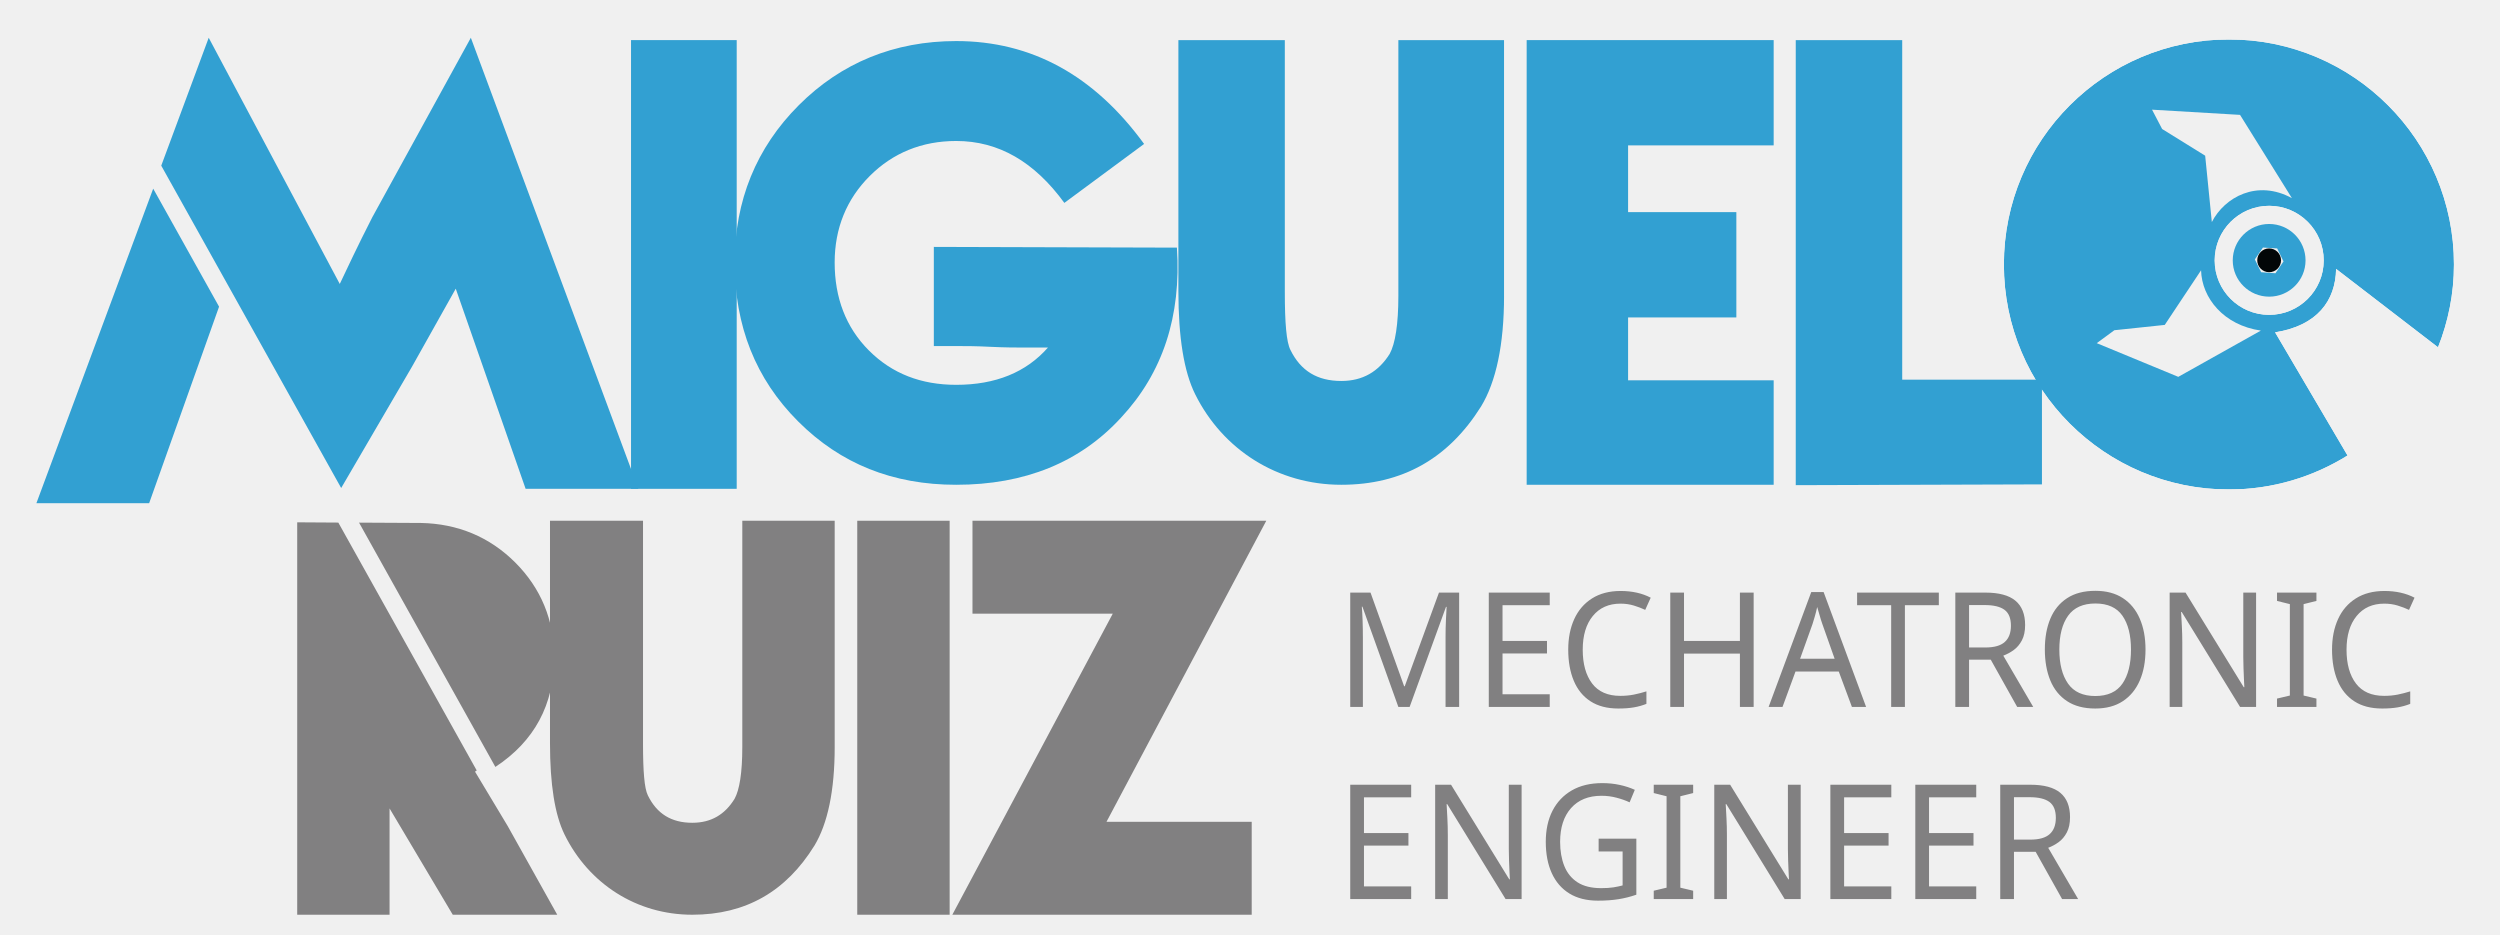
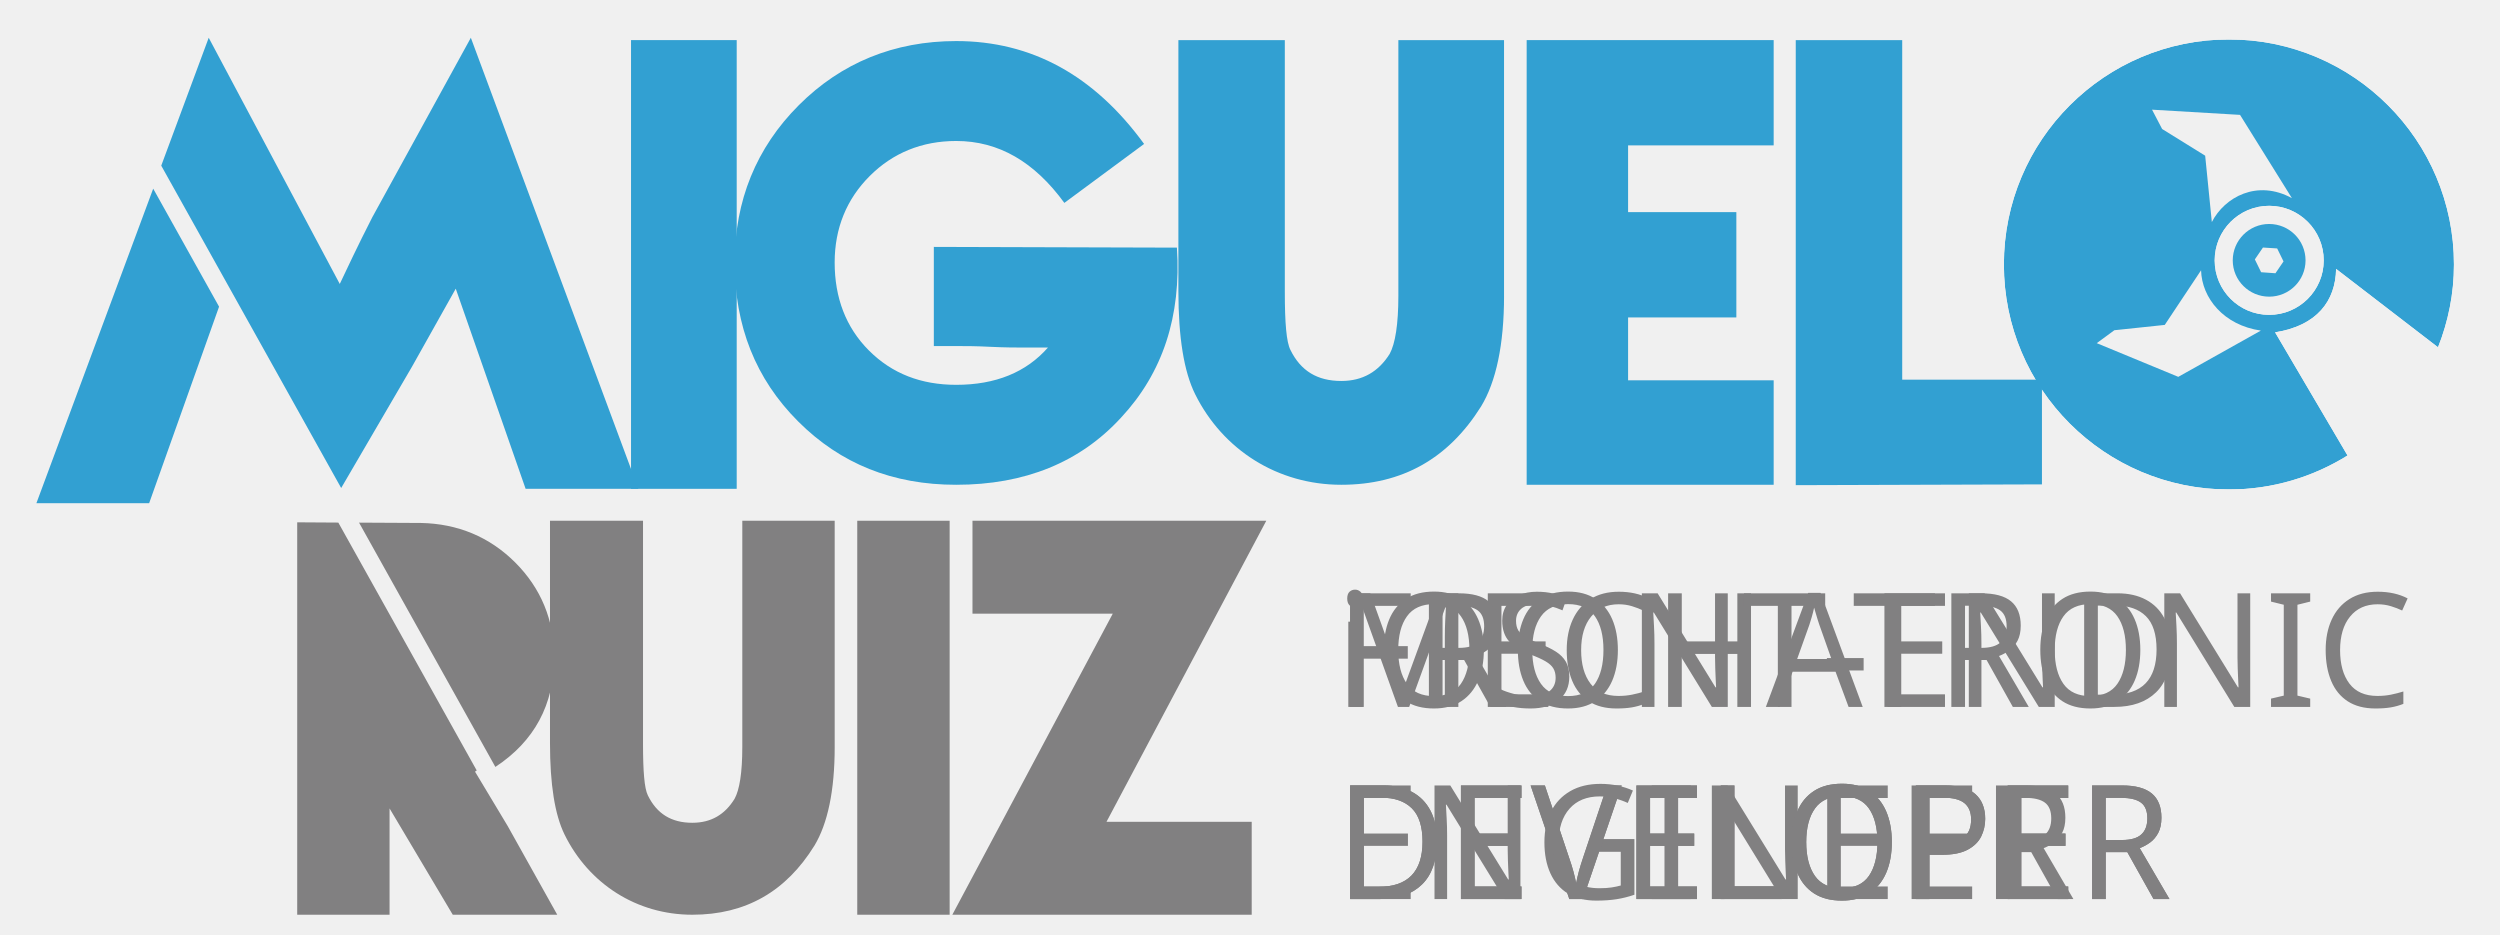
- <svg xmlns="http://www.w3.org/2000/svg" version="1.1" id="logo" x="0px" y="0px" width="990px" height="370px" viewBox="-494.5 583.5 990 370" enable-background="new -494.5 583.5 990 370" xml:space="preserve">
+ <svg xmlns="http://www.w3.org/2000/svg" version="1.1" id="logo" x="0px" y="0px" viewBox="-494.5 583.5 990 370" enable-background="new -494.5 583.5 990 370" xml:space="preserve">
  <g id="miguelo">
    <polygon id="m1" fill="#32A0D2" points="-433.833,658.208 -480.084,782.761 -435.438,782.761 -407.75,704.942  " />
    <path id="m2" fill="#32A0D2" d="M-359.394,776.754l28.075-48.104l17.294-30.834l27.671,79.258h44.658l-66.35-178.62l-39.02,71.071    c-5.956,11.645-10.041,20.451-12.885,26.424l-51.9-97.496l-18.796,50.647L-359.394,776.754z" />
    <path id="i" fill="#32A0D2" d="M-202.759,777.072h-41.854V599.38h41.848v177.692H-202.759L-202.759,777.072z" />
    <path id="g" fill="#32A0D2" d="M-28.443,681.562c1.773,27.158-5.599,49.612-22.139,67.337c-16.234,17.698-38.1,26.571-65.27,26.571    c-25.097,0-45.771-8.27-62.61-25.112c-16.828-16.828-25.097-37.774-25.097-62.888c0-24.521,8.558-45.487,25.396-62.321    c16.817-16.817,37.816-25.387,62.316-25.387c29.835,0,54.628,13.58,74.411,40.739l-31.583,23.345    c-11.844-16.251-25.974-24.515-42.828-24.515c-13.58,0-25.098,4.722-34.249,13.879c-9.156,9.146-13.879,20.674-13.879,34.264    c0,13.88,4.423,25.681,13.575,34.826c9.167,9.172,20.664,13.59,34.553,13.59c15.657,0,27.757-4.994,36.332-14.76h-9.456    c-2.949,0-7.394,0-13.292-0.289c-5.625-0.299-10.043-0.299-13.003-0.299h-9.435v-39.27L-28.443,681.562z" />
    <path id="u" fill="#32A0D2" d="M101.105,700.606c0,19.344-3.152,34.08-9.119,43.88C79.084,765.05,60.844,775.47,36.644,775.47    c-25.179,0-46.898-13.777-57.879-35.89c-4.409-8.9-6.622-22.406-6.622-40.806V599.38h42.145v99.678    c0,12.318,0.632,19.959,2.229,23.021c4.062,8.312,10.673,12.286,20.127,12.286c8.478,0,14.758-3.686,19.173-10.731    c2.194-3.996,3.436-11.675,3.436-23.027V599.38h41.842v101.227H101.105L101.105,700.606z" />
    <path id="e" fill="#32A0D2" d="M207.873,775.471h-97.814V599.38h97.814v41.692h-57.651v26.43h42.872v41.704h-42.872v24.898h57.651    V775.471z" />
    <path id="l" fill="#32A0D2" d="M314.111,775.312l-97.496,0.314V599.38h42.16v134.469h55.336V775.312L314.111,775.312z" />
    <g id="o">
      <path id="Tuerca" fill="#32A0D2" d="M389.668,686.624c0,7.926,6.479,14.354,14.423,14.354c7.951,0,14.402-6.43,14.402-14.354     c0-7.977-6.445-14.428-14.402-14.428C396.146,672.195,389.668,678.646,389.668,686.624z M409.773,687.026l-3.199,4.684     l-5.666-0.408l-2.489-5.076l3.211-4.699l5.629,0.354L409.773,687.026z" />
      <defs>
        <filter id="Adobe_OpacityMaskFilter" filterUnits="userSpaceOnUse" x="299.041" y="599.113" width="178.224" height="178.225">
          <feColorMatrix type="matrix" values="1 0 0 0 0  0 1 0 0 0  0 0 1 0 0  0 0 0 1 0" />
        </filter>
      </defs>
      <mask maskUnits="userSpaceOnUse" x="299.041" y="599.113" width="178.224" height="178.225" id="fondoMask">
        <path id="fondoMaskShape" fill="#FFFFFF" filter="url(#Adobe_OpacityMaskFilter)" d="M388.157,777.338      c17.262,0,33.311-4.971,46.965-13.461l-28.685-48.769c16.604-2.624,23.928-12.432,24.157-25.118l40.356,31.036      c4.036-10.162,6.313-21.198,6.313-32.783c0-49.233-39.887-89.13-89.108-89.13c-49.219,0-89.115,39.892-89.115,89.13      C299.042,737.452,338.939,777.338,388.157,777.338z M425.697,686.624c0,11.898-9.683,21.559-21.606,21.559      c-11.913,0-21.584-9.661-21.584-21.559c0-11.945,9.671-21.622,21.584-21.622C416.016,665.007,425.697,674.684,425.697,686.624z" />
        <g id="Garra">
          <path id="G2" d="M392.559,628.989l20.534,32.971c-13.712-7.481-26.618-0.45-31.706,9.472l-2.639-26.278l-17.043-10.57       l-3.999-7.653L392.559,628.989z" />
          <path id="G1" d="M342.782,714.272l19.959-2.107l14.381-21.631c0.292,10.973,8.975,21.772,23.676,23.879l-32.699,18.318       l-32.29-13.342L342.782,714.272z" />
        </g>
      </mask>
      <path id="fondo" mask="url(#fondoMask)" fill="#32A0D2" d="M388.157,777.338c17.262,0,33.311-4.971,46.965-13.461l-28.685-48.769     c16.604-2.624,23.928-12.432,24.157-25.118l40.356,31.036c4.036-10.162,6.313-21.198,6.313-32.783     c0-49.233-39.887-89.13-89.108-89.13c-49.219,0-89.115,39.892-89.115,89.13C299.042,737.452,338.939,777.338,388.157,777.338z      M425.697,686.624c0,11.898-9.683,21.559-21.606,21.559c-11.913,0-21.584-9.661-21.584-21.559     c0-11.945,9.671-21.622,21.584-21.622C416.016,665.007,425.697,674.684,425.697,686.624z" />
    </g>
  </g>
  <g id="ruiz">
    <path id="r2" fill="#818081" d="M-293.493,910.541l-12.9-21.473c0.231-0.142,0.436-0.311,0.672-0.462l-54.807-98.165l-16.278-0.104    v155.396h36.571v-42.101l25.029,42.101h41.376L-293.493,910.541z" />
    <path id="r1" fill="#818081" d="M-298.335,887.201c15.397-10.131,23.293-24.589,23.293-43.512c0-14.554-5.226-27.232-15.397-37.41    c-10.172-10.183-22.826-15.407-37.395-15.687l-24.483-0.131L-298.335,887.201z" />
    <path id="u_1_" fill="#818081" d="M-163.963,879.43c0,17.117-2.765,30.181-7.99,38.881c-11.258,18.213-27.223,27.422-48.401,27.422    c-22.007,0-40.988-12.219-50.594-31.776c-3.854-7.887-5.755-19.854-5.755-36.158v-88.08h36.838v88.328    c0,10.911,0.54,17.667,1.915,20.417c3.572,7.336,9.364,10.857,17.595,10.857c7.434,0,12.932-3.245,16.761-9.521    c1.936-3.509,3.043-10.323,3.043-20.368v-89.713h36.586v89.712H-163.963z" />
    <path id="i_1_" fill="#818081" d="M-118.441,945.731h-36.586V789.717h36.586V945.731z" />
    <path id="z" fill="#818081" d="M6.949,789.717l-63.284,119.229H1.178v36.787h-118.556l63.535-119.219h-55.556v-36.797H6.949    L6.949,789.717z" />
  </g>
  <g id="text">
-     <text transform="matrix(0.9541 0 0 1 34.3174 863.4346)" fill="#818081" font-family="'ProximaNova-Light'" font-size="63.404">MECHATRONIC</text>
-     <text transform="matrix(0.9541 0 0 1 34.3174 939.5195)" fill="#818081" font-family="'ProximaNova-Light'" font-size="63.404">ENGINEER</text>
+     <g class="t1">
+       <text class="t11" transform="matrix(0.9541 0 0 1 34.3174 863.4346)" fill="#818081" font-family="'ProximaNova-Light'" font-size="63">MECHATRONIC</text>
+       <text class="t11" transform="matrix(0.9541 0 0 1 34.3174 939.5195)" fill="#818081" font-family="'ProximaNova-Light'" font-size="63">ENGINEER</text>
+     </g>
+     <g class="t2">
+       <text class="t22" transform="matrix(0.9541 0 0 1 34.3174 863.4346)" fill="#818081" font-family="'ProximaNova-Light'" font-size="63">FRONT-END</text>
+       <text class="t22" transform="matrix(0.9541 0 0 1 34.3174 939.5195)" fill="#818081" font-family="'ProximaNova-Light'" font-size="63">DEVELOPER</text>
+     </g>
+     <g class="t3">
+       <text class="t33" transform="matrix(0.9541 0 0 1 34.3174 863.4346)" fill="#818081" font-family="'ProximaNova-Light'" font-size="63">iOS</text>
+       <text class="t33" transform="matrix(0.9541 0 0 1 34.3174 939.5195)" fill="#818081" font-family="'ProximaNova-Light'" font-size="63">DEVELOPER</text>
+     </g>
  </g>
-   <circle id="Point" fill="#020607" cx="404.081" cy="686.588" r="4.707" />
</svg>
